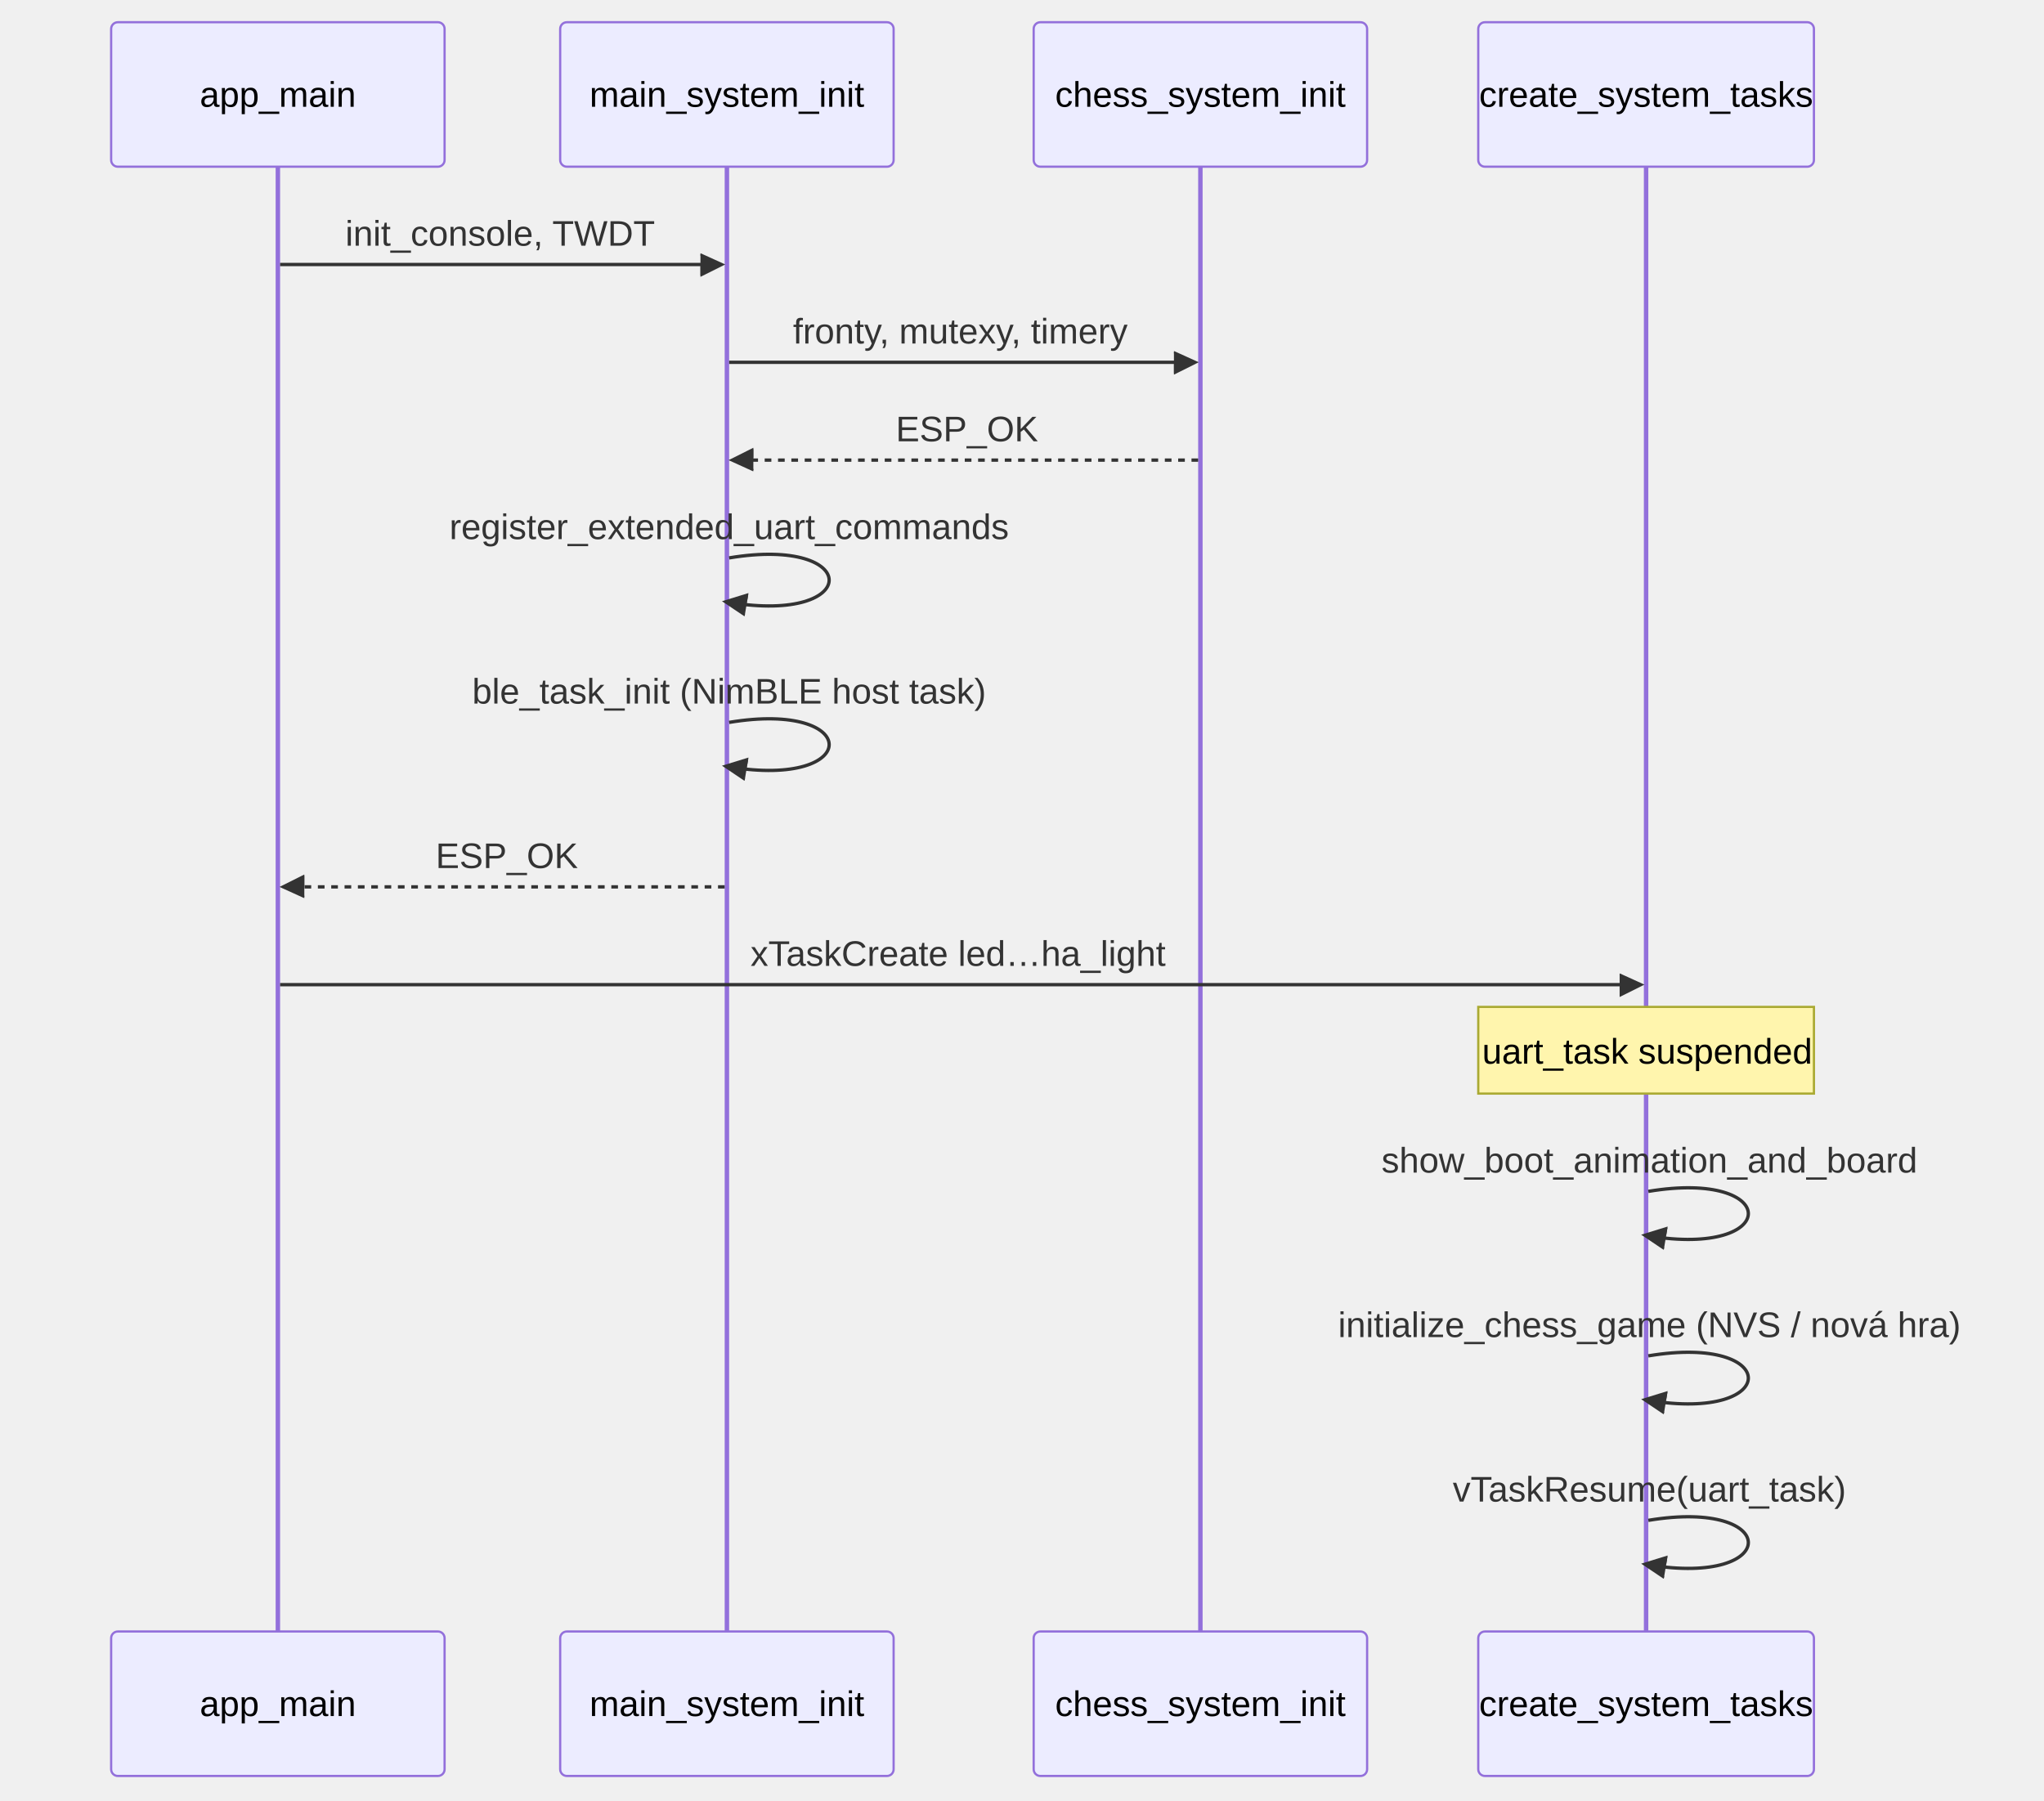
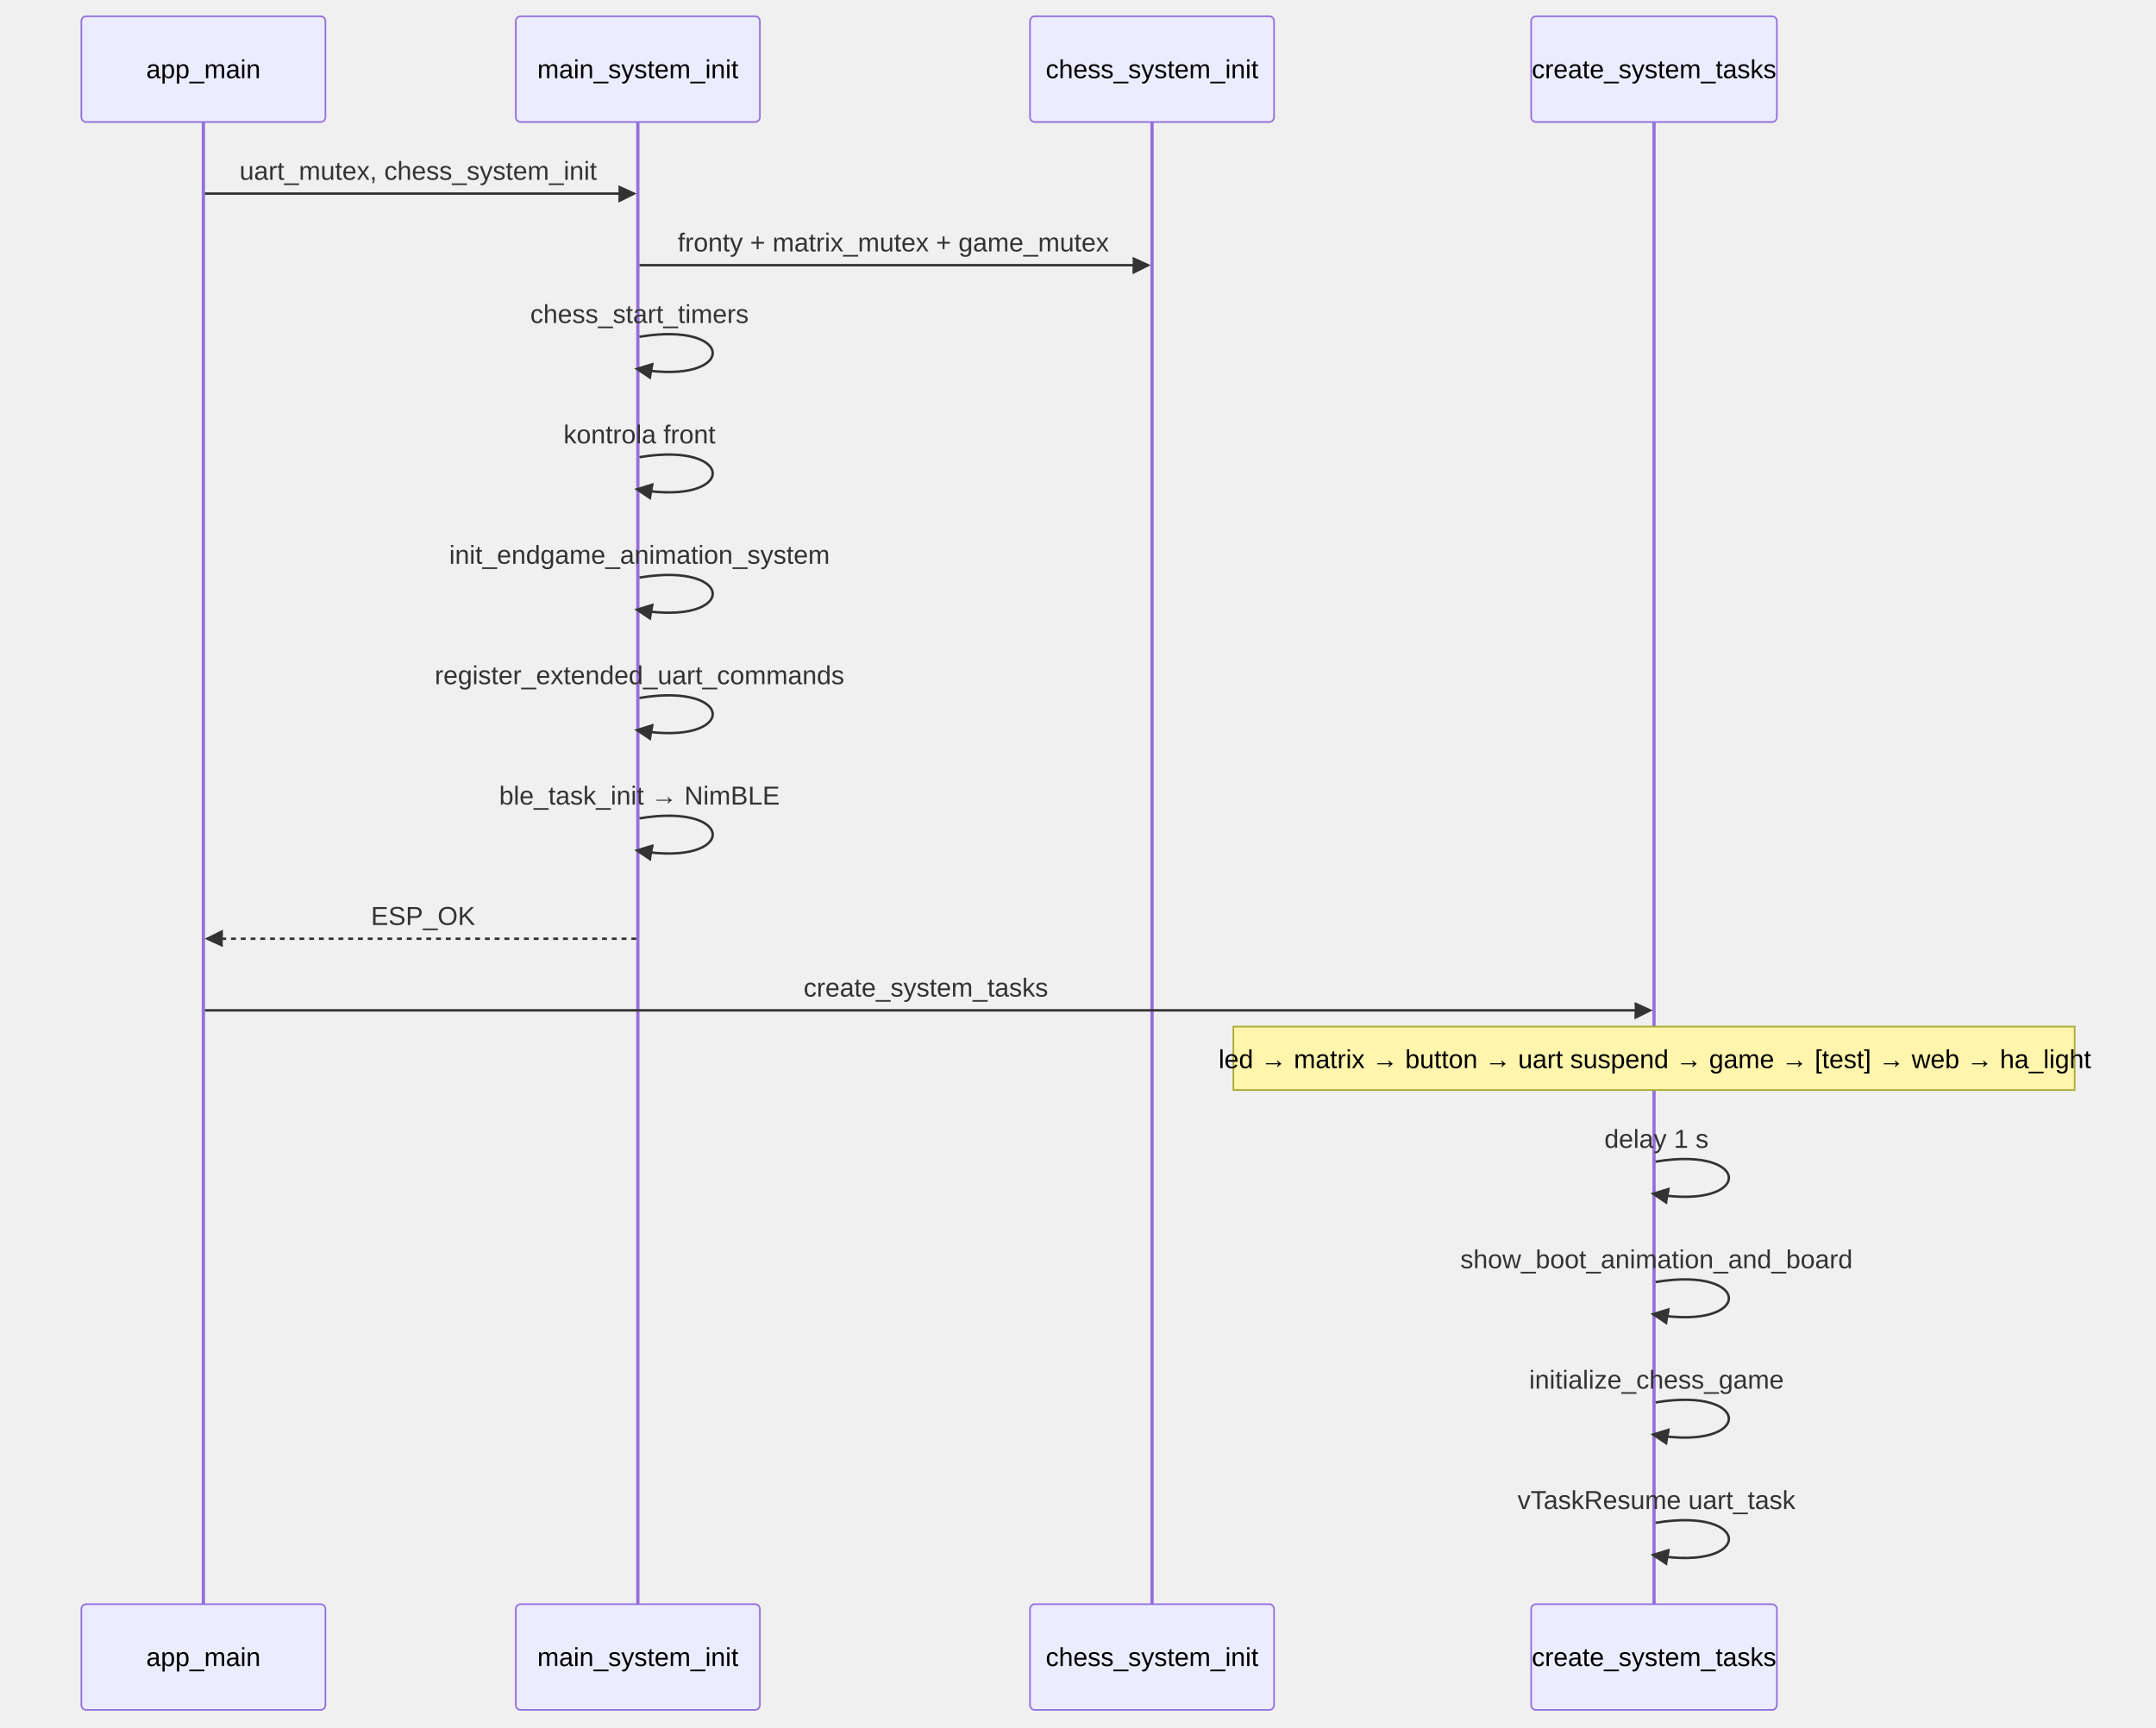
- <svg xmlns="http://www.w3.org/2000/svg" id="my-svg" width="100%" style="max-width: 919.5px; background-color: transparent;" viewBox="-50 -10 919.5 810" role="graphics-document document" aria-roledescription="sequence">
+ <svg xmlns="http://www.w3.org/2000/svg" id="my-svg" width="100%" style="max-width: 1325px; background-color: transparent;" viewBox="-50 -10 1325 1062" role="graphics-document document" aria-roledescription="sequence">
  <g>
-     <rect x="615" y="724" fill="#eaeaea" stroke="#666" width="151" height="65" name="BT" rx="3" ry="3" class="actor actor-bottom" />
-     <text x="690.5" y="756.5" dominant-baseline="central" alignment-baseline="central" class="actor actor-box" style="text-anchor: middle; font-size: 16px; font-weight: 400;">
-       <tspan x="690.5" dy="0">create_system_tasks</tspan>
+     <rect x="891" y="976" fill="#eaeaea" stroke="#666" width="151" height="65" name="CR" rx="3" ry="3" class="actor actor-bottom" />
+     <text x="966.5" y="1008.5" dominant-baseline="central" alignment-baseline="central" class="actor actor-box" style="text-anchor: middle; font-size: 16px; font-weight: 400;">
+       <tspan x="966.5" dy="0">create_system_tasks</tspan>
    </text>
  </g>
  <g>
-     <rect x="415" y="724" fill="#eaeaea" stroke="#666" width="150" height="65" name="CH" rx="3" ry="3" class="actor actor-bottom" />
-     <text x="490" y="756.5" dominant-baseline="central" alignment-baseline="central" class="actor actor-box" style="text-anchor: middle; font-size: 16px; font-weight: 400;">
-       <tspan x="490" dy="0">chess_system_init</tspan>
+     <rect x="583" y="976" fill="#eaeaea" stroke="#666" width="150" height="65" name="FC" rx="3" ry="3" class="actor actor-bottom" />
+     <text x="658" y="1008.5" dominant-baseline="central" alignment-baseline="central" class="actor actor-box" style="text-anchor: middle; font-size: 16px; font-weight: 400;">
+       <tspan x="658" dy="0">chess_system_init</tspan>
    </text>
  </g>
  <g>
-     <rect x="202" y="724" fill="#eaeaea" stroke="#666" width="150" height="65" name="SYS" rx="3" ry="3" class="actor actor-bottom" />
-     <text x="277" y="756.5" dominant-baseline="central" alignment-baseline="central" class="actor actor-box" style="text-anchor: middle; font-size: 16px; font-weight: 400;">
-       <tspan x="277" dy="0">main_system_init</tspan>
+     <rect x="267" y="976" fill="#eaeaea" stroke="#666" width="150" height="65" name="SYS" rx="3" ry="3" class="actor actor-bottom" />
+     <text x="342" y="1008.5" dominant-baseline="central" alignment-baseline="central" class="actor actor-box" style="text-anchor: middle; font-size: 16px; font-weight: 400;">
+       <tspan x="342" dy="0">main_system_init</tspan>
    </text>
  </g>
  <g>
-     <rect x="0" y="724" fill="#eaeaea" stroke="#666" width="150" height="65" name="AM" rx="3" ry="3" class="actor actor-bottom" />
-     <text x="75" y="756.5" dominant-baseline="central" alignment-baseline="central" class="actor actor-box" style="text-anchor: middle; font-size: 16px; font-weight: 400;">
+     <rect x="0" y="976" fill="#eaeaea" stroke="#666" width="150" height="65" name="AM" rx="3" ry="3" class="actor actor-bottom" />
+     <text x="75" y="1008.5" dominant-baseline="central" alignment-baseline="central" class="actor actor-box" style="text-anchor: middle; font-size: 16px; font-weight: 400;">
      <tspan x="75" dy="0">app_main</tspan>
    </text>
  </g>
  <g>
-     <line id="actor3" x1="690.5" y1="65" x2="690.5" y2="724" class="actor-line 200" stroke-width="0.5px" stroke="#999" name="BT" data-et="life-line" data-id="BT" />
-     <g id="root-3" data-et="participant" data-type="participant" data-id="BT">
-       <rect x="615" y="0" fill="#eaeaea" stroke="#666" width="151" height="65" name="BT" rx="3" ry="3" class="actor actor-top" />
-       <text x="690.5" y="32.5" dominant-baseline="central" alignment-baseline="central" class="actor actor-box" style="text-anchor: middle; font-size: 16px; font-weight: 400;">
-         <tspan x="690.5" dy="0">create_system_tasks</tspan>
+     <line id="actor3" x1="966.5" y1="65" x2="966.5" y2="976" class="actor-line 200" stroke-width="0.5px" stroke="#999" name="CR" data-et="life-line" data-id="CR" />
+     <g id="root-3" data-et="participant" data-type="participant" data-id="CR">
+       <rect x="891" y="0" fill="#eaeaea" stroke="#666" width="151" height="65" name="CR" rx="3" ry="3" class="actor actor-top" />
+       <text x="966.5" y="32.5" dominant-baseline="central" alignment-baseline="central" class="actor actor-box" style="text-anchor: middle; font-size: 16px; font-weight: 400;">
+         <tspan x="966.5" dy="0">create_system_tasks</tspan>
      </text>
    </g>
  </g>
  <g>
-     <line id="actor2" x1="490" y1="65" x2="490" y2="724" class="actor-line 200" stroke-width="0.5px" stroke="#999" name="CH" data-et="life-line" data-id="CH" />
-     <g id="root-2" data-et="participant" data-type="participant" data-id="CH">
-       <rect x="415" y="0" fill="#eaeaea" stroke="#666" width="150" height="65" name="CH" rx="3" ry="3" class="actor actor-top" />
-       <text x="490" y="32.5" dominant-baseline="central" alignment-baseline="central" class="actor actor-box" style="text-anchor: middle; font-size: 16px; font-weight: 400;">
-         <tspan x="490" dy="0">chess_system_init</tspan>
+     <line id="actor2" x1="658" y1="65" x2="658" y2="976" class="actor-line 200" stroke-width="0.5px" stroke="#999" name="FC" data-et="life-line" data-id="FC" />
+     <g id="root-2" data-et="participant" data-type="participant" data-id="FC">
+       <rect x="583" y="0" fill="#eaeaea" stroke="#666" width="150" height="65" name="FC" rx="3" ry="3" class="actor actor-top" />
+       <text x="658" y="32.5" dominant-baseline="central" alignment-baseline="central" class="actor actor-box" style="text-anchor: middle; font-size: 16px; font-weight: 400;">
+         <tspan x="658" dy="0">chess_system_init</tspan>
      </text>
    </g>
  </g>
  <g>
-     <line id="actor1" x1="277" y1="65" x2="277" y2="724" class="actor-line 200" stroke-width="0.5px" stroke="#999" name="SYS" data-et="life-line" data-id="SYS" />
+     <line id="actor1" x1="342" y1="65" x2="342" y2="976" class="actor-line 200" stroke-width="0.5px" stroke="#999" name="SYS" data-et="life-line" data-id="SYS" />
    <g id="root-1" data-et="participant" data-type="participant" data-id="SYS">
-       <rect x="202" y="0" fill="#eaeaea" stroke="#666" width="150" height="65" name="SYS" rx="3" ry="3" class="actor actor-top" />
-       <text x="277" y="32.5" dominant-baseline="central" alignment-baseline="central" class="actor actor-box" style="text-anchor: middle; font-size: 16px; font-weight: 400;">
-         <tspan x="277" dy="0">main_system_init</tspan>
+       <rect x="267" y="0" fill="#eaeaea" stroke="#666" width="150" height="65" name="SYS" rx="3" ry="3" class="actor actor-top" />
+       <text x="342" y="32.5" dominant-baseline="central" alignment-baseline="central" class="actor actor-box" style="text-anchor: middle; font-size: 16px; font-weight: 400;">
+         <tspan x="342" dy="0">main_system_init</tspan>
      </text>
    </g>
  </g>
  <g>
-     <line id="actor0" x1="75" y1="65" x2="75" y2="724" class="actor-line 200" stroke-width="0.5px" stroke="#999" name="AM" data-et="life-line" data-id="AM" />
+     <line id="actor0" x1="75" y1="65" x2="75" y2="976" class="actor-line 200" stroke-width="0.5px" stroke="#999" name="AM" data-et="life-line" data-id="AM" />
    <g id="root-0" data-et="participant" data-type="participant" data-id="AM">
      <rect x="0" y="0" fill="#eaeaea" stroke="#666" width="150" height="65" name="AM" rx="3" ry="3" class="actor actor-top" />
      <text x="75" y="32.5" dominant-baseline="central" alignment-baseline="central" class="actor actor-box" style="text-anchor: middle; font-size: 16px; font-weight: 400;">
        <tspan x="75" dy="0">app_main</tspan>
      </text>
    </g>
  </g>
  <style>#my-svg{font-family:"trebuchet ms",verdana,arial,sans-serif;font-size:16px;fill:#333;}@keyframes edge-animation-frame{from{stroke-dashoffset:0;}}@keyframes dash{to{stroke-dashoffset:0;}}#my-svg .edge-animation-slow{stroke-dasharray:9,5!important;stroke-dashoffset:900;animation:dash 50s linear infinite;stroke-linecap:round;}#my-svg .edge-animation-fast{stroke-dasharray:9,5!important;stroke-dashoffset:900;animation:dash 20s linear infinite;stroke-linecap:round;}#my-svg .error-icon{fill:#552222;}#my-svg .error-text{fill:#552222;stroke:#552222;}#my-svg .edge-thickness-normal{stroke-width:1px;}#my-svg .edge-thickness-thick{stroke-width:3.5px;}#my-svg .edge-pattern-solid{stroke-dasharray:0;}#my-svg .edge-thickness-invisible{stroke-width:0;fill:none;}#my-svg .edge-pattern-dashed{stroke-dasharray:3;}#my-svg .edge-pattern-dotted{stroke-dasharray:2;}#my-svg .marker{fill:#333333;stroke:#333333;}#my-svg .marker.cross{stroke:#333333;}#my-svg svg{font-family:"trebuchet ms",verdana,arial,sans-serif;font-size:16px;}#my-svg p{margin:0;}#my-svg .actor{stroke:#9370DB;fill:#ECECFF;stroke-width:1;}#my-svg rect.actor.outer-path[data-look="neo"]{filter:drop-shadow(1px 2px 2px rgba(185, 185, 185, 1));}#my-svg rect.note[data-look="neo"]{stroke:#aaaa33;fill:#fff5ad;filter:drop-shadow(1px 2px 2px rgba(185, 185, 185, 1));}#my-svg text.actor&gt;tspan{fill:black;stroke:none;}#my-svg .actor-line{stroke:#9370DB;}#my-svg .innerArc{stroke-width:1.5;stroke-dasharray:none;}#my-svg .messageLine0{stroke-width:1.5;stroke-dasharray:none;stroke:#333;}#my-svg .messageLine1{stroke-width:1.5;stroke-dasharray:2,2;stroke:#333;}#my-svg [id$="-arrowhead"] path{fill:#333;stroke:#333;}#my-svg .sequenceNumber{fill:white;}#my-svg [id$="-sequencenumber"]{fill:#333;}#my-svg [id$="-crosshead"] path{fill:#333;stroke:#333;}#my-svg .messageText{fill:#333;stroke:none;}#my-svg .labelBox{stroke:#9370DB;fill:#ECECFF;filter:none;}#my-svg .labelText,#my-svg .labelText&gt;tspan{fill:black;stroke:none;}#my-svg .loopText,#my-svg .loopText&gt;tspan{fill:black;stroke:none;}#my-svg .loopLine{stroke-width:2px;stroke-dasharray:2,2;stroke:#9370DB;fill:#9370DB;}#my-svg .note{stroke:#aaaa33;fill:#fff5ad;}#my-svg .noteText,#my-svg .noteText&gt;tspan{fill:black;stroke:none;font-weight:normal;}#my-svg .activation0{fill:#f4f4f4;stroke:#666;}#my-svg .activation1{fill:#f4f4f4;stroke:#666;}#my-svg .activation2{fill:#f4f4f4;stroke:#666;}#my-svg .actorPopupMenu{position:absolute;}#my-svg .actorPopupMenuPanel{position:absolute;fill:#ECECFF;box-shadow:0px 8px 16px 0px rgba(0,0,0,0.2);filter:drop-shadow(3px 5px 2px rgb(0 0 0 / 0.4));}#my-svg .actor-man circle,#my-svg line{fill:#ECECFF;stroke-width:2px;}#my-svg g rect.rect{filter:drop-shadow(1px 2px 2px rgba(185, 185, 185, 1));stroke:#9370DB;}#my-svg .node .neo-node{stroke:#9370DB;}#my-svg [data-look="neo"].node rect,#my-svg [data-look="neo"].cluster rect,#my-svg [data-look="neo"].node polygon{stroke:#9370DB;filter:drop-shadow(1px 2px 2px rgba(185, 185, 185, 1));}#my-svg [data-look="neo"].node path{stroke:#9370DB;stroke-width:1px;}#my-svg [data-look="neo"].node .outer-path{filter:drop-shadow(1px 2px 2px rgba(185, 185, 185, 1));}#my-svg [data-look="neo"].node .neo-line path{stroke:#9370DB;filter:none;}#my-svg [data-look="neo"].node circle{stroke:#9370DB;filter:drop-shadow(1px 2px 2px rgba(185, 185, 185, 1));}#my-svg [data-look="neo"].node circle .state-start{fill:#000000;}#my-svg [data-look="neo"].icon-shape .icon{fill:#9370DB;filter:drop-shadow(1px 2px 2px rgba(185, 185, 185, 1));}#my-svg [data-look="neo"].icon-shape .icon-neo path{stroke:#9370DB;filter:drop-shadow(1px 2px 2px rgba(185, 185, 185, 1));}#my-svg :root{--mermaid-font-family:"trebuchet ms",verdana,arial,sans-serif;}</style>
  <g />
  <defs>
    <symbol id="my-svg-computer" width="24" height="24">
      <path transform="scale(.5)" d="M2 2v13h20v-13h-20zm18 11h-16v-9h16v9zm-10.228 6l.466-1h3.524l.467 1h-4.457zm14.228 3h-24l2-6h2.104l-1.33 4h18.45l-1.297-4h2.073l2 6zm-5-10h-14v-7h14v7z" />
    </symbol>
  </defs>
  <defs>
    <symbol id="my-svg-database" fill-rule="evenodd" clip-rule="evenodd">
      <path transform="scale(.5)" d="M12.258.001l.256.004.255.005.253.008.251.01.249.012.247.015.246.016.242.019.241.02.239.023.236.024.233.027.231.028.229.031.225.032.223.034.22.036.217.038.214.04.211.041.208.043.205.045.201.046.198.048.194.05.191.051.187.053.183.054.18.056.175.057.172.059.168.06.163.061.16.063.155.064.15.066.074.033.073.033.071.034.07.034.069.035.068.035.067.035.066.035.064.036.064.036.062.036.06.036.06.037.058.037.058.037.055.038.055.038.053.038.052.038.051.039.05.039.048.039.047.039.045.04.044.04.043.04.041.04.04.041.039.041.037.041.036.041.034.041.033.042.032.042.03.042.029.042.027.042.026.043.024.043.023.043.021.043.02.043.018.044.017.043.015.044.013.044.012.044.011.045.009.044.007.045.006.045.004.045.002.045.001.045v17l-.001.045-.002.045-.004.045-.006.045-.007.045-.009.044-.011.045-.012.044-.013.044-.015.044-.017.043-.018.044-.02.043-.021.043-.023.043-.024.043-.026.043-.027.042-.029.042-.03.042-.032.042-.033.042-.034.041-.036.041-.037.041-.039.041-.04.041-.041.04-.043.04-.044.04-.045.04-.047.039-.048.039-.05.039-.051.039-.052.038-.053.038-.055.038-.055.038-.058.037-.058.037-.06.037-.06.036-.062.036-.064.036-.064.036-.066.035-.067.035-.068.035-.069.035-.07.034-.071.034-.073.033-.074.033-.15.066-.155.064-.16.063-.163.061-.168.06-.172.059-.175.057-.18.056-.183.054-.187.053-.191.051-.194.05-.198.048-.201.046-.205.045-.208.043-.211.041-.214.04-.217.038-.22.036-.223.034-.225.032-.229.031-.231.028-.233.027-.236.024-.239.023-.241.02-.242.019-.246.016-.247.015-.249.012-.251.01-.253.008-.255.005-.256.004-.258.001-.258-.001-.256-.004-.255-.005-.253-.008-.251-.01-.249-.012-.247-.015-.245-.016-.243-.019-.241-.02-.238-.023-.236-.024-.234-.027-.231-.028-.228-.031-.226-.032-.223-.034-.22-.036-.217-.038-.214-.04-.211-.041-.208-.043-.204-.045-.201-.046-.198-.048-.195-.05-.19-.051-.187-.053-.184-.054-.179-.056-.176-.057-.172-.059-.167-.06-.164-.061-.159-.063-.155-.064-.151-.066-.074-.033-.072-.033-.072-.034-.07-.034-.069-.035-.068-.035-.067-.035-.066-.035-.064-.036-.063-.036-.062-.036-.061-.036-.06-.037-.058-.037-.057-.037-.056-.038-.055-.038-.053-.038-.052-.038-.051-.039-.049-.039-.049-.039-.046-.039-.046-.04-.044-.04-.043-.04-.041-.04-.04-.041-.039-.041-.037-.041-.036-.041-.034-.041-.033-.042-.032-.042-.03-.042-.029-.042-.027-.042-.026-.043-.024-.043-.023-.043-.021-.043-.02-.043-.018-.044-.017-.043-.015-.044-.013-.044-.012-.044-.011-.045-.009-.044-.007-.045-.006-.045-.004-.045-.002-.045-.001-.045v-17l.001-.045.002-.045.004-.045.006-.045.007-.045.009-.044.011-.045.012-.044.013-.044.015-.044.017-.043.018-.044.02-.043.021-.043.023-.043.024-.043.026-.043.027-.042.029-.042.03-.042.032-.042.033-.042.034-.041.036-.041.037-.041.039-.041.04-.041.041-.04.043-.04.044-.04.046-.04.046-.039.049-.039.049-.039.051-.039.052-.038.053-.038.055-.038.056-.038.057-.037.058-.037.06-.037.061-.036.062-.036.063-.036.064-.036.066-.035.067-.035.068-.035.069-.035.07-.034.072-.034.072-.033.074-.033.151-.066.155-.064.159-.063.164-.061.167-.06.172-.059.176-.057.179-.056.184-.054.187-.053.19-.051.195-.05.198-.048.201-.046.204-.045.208-.043.211-.041.214-.04.217-.038.22-.036.223-.034.226-.032.228-.031.231-.028.234-.027.236-.024.238-.023.241-.02.243-.019.245-.016.247-.015.249-.012.251-.01.253-.008.255-.005.256-.004.258-.001.258.001zm-9.258 20.499v.01l.001.021.003.021.004.022.005.021.006.022.007.022.009.023.01.022.011.023.012.023.013.023.015.023.016.024.017.023.018.024.019.024.021.024.022.025.023.024.024.025.052.049.056.05.061.051.066.051.07.051.075.051.079.052.084.052.088.052.092.052.097.052.102.051.105.052.11.052.114.051.119.051.123.051.127.05.131.05.135.05.139.048.144.049.147.047.152.047.155.047.16.045.163.045.167.043.171.043.176.041.178.041.183.039.187.039.19.037.194.035.197.035.202.033.204.031.209.03.212.029.216.027.219.025.222.024.226.021.23.02.233.018.236.016.24.015.243.012.246.01.249.008.253.005.256.004.259.001.26-.001.257-.004.254-.005.25-.008.247-.011.244-.012.241-.014.237-.016.233-.018.231-.021.226-.021.224-.024.22-.026.216-.027.212-.028.21-.031.205-.031.202-.034.198-.034.194-.036.191-.037.187-.039.183-.04.179-.04.175-.042.172-.043.168-.044.163-.045.16-.046.155-.046.152-.047.148-.048.143-.049.139-.049.136-.05.131-.05.126-.05.123-.051.118-.052.114-.051.11-.052.106-.052.101-.052.096-.052.092-.052.088-.053.083-.051.079-.052.074-.052.07-.051.065-.051.06-.051.056-.05.051-.05.023-.024.023-.025.021-.024.02-.024.019-.024.018-.024.017-.024.015-.023.014-.024.013-.023.012-.023.01-.023.01-.022.008-.022.006-.022.006-.022.004-.022.004-.021.001-.021.001-.021v-4.127l-.077.055-.08.053-.083.054-.085.053-.087.052-.09.052-.093.051-.095.05-.097.05-.1.049-.102.049-.105.048-.106.047-.109.047-.111.046-.114.045-.115.045-.118.044-.12.043-.122.042-.124.042-.126.041-.128.04-.13.04-.132.038-.134.038-.135.037-.138.037-.139.035-.142.035-.143.034-.144.033-.147.032-.148.031-.15.03-.151.03-.153.029-.154.027-.156.027-.158.026-.159.025-.161.024-.162.023-.163.022-.165.021-.166.02-.167.019-.169.018-.169.017-.171.016-.173.015-.173.014-.175.013-.175.012-.177.011-.178.01-.179.008-.179.008-.181.006-.182.005-.182.004-.184.003-.184.002h-.37l-.184-.002-.184-.003-.182-.004-.182-.005-.181-.006-.179-.008-.179-.008-.178-.01-.176-.011-.176-.012-.175-.013-.173-.014-.172-.015-.171-.016-.17-.017-.169-.018-.167-.019-.166-.02-.165-.021-.163-.022-.162-.023-.161-.024-.159-.025-.157-.026-.156-.027-.155-.027-.153-.029-.151-.03-.15-.03-.148-.031-.146-.032-.145-.033-.143-.034-.141-.035-.14-.035-.137-.037-.136-.037-.134-.038-.132-.038-.13-.04-.128-.04-.126-.041-.124-.042-.122-.042-.12-.044-.117-.043-.116-.045-.113-.045-.112-.046-.109-.047-.106-.047-.105-.048-.102-.049-.1-.049-.097-.05-.095-.05-.093-.052-.09-.051-.087-.052-.085-.053-.083-.054-.08-.054-.077-.054v4.127zm0-5.654v.011l.001.021.003.021.004.021.005.022.006.022.007.022.009.022.01.022.011.023.012.023.013.023.015.024.016.023.017.024.018.024.019.024.021.024.022.024.023.025.024.024.052.05.056.05.061.05.066.051.07.051.075.052.079.051.084.052.088.052.092.052.097.052.102.052.105.052.11.051.114.051.119.052.123.05.127.051.131.05.135.049.139.049.144.048.147.048.152.047.155.046.16.045.163.045.167.044.171.042.176.042.178.04.183.04.187.038.19.037.194.036.197.034.202.033.204.032.209.03.212.028.216.027.219.025.222.024.226.022.23.02.233.018.236.016.24.014.243.012.246.01.249.008.253.006.256.003.259.001.26-.001.257-.003.254-.006.25-.008.247-.01.244-.012.241-.015.237-.016.233-.018.231-.02.226-.022.224-.024.22-.025.216-.027.212-.029.21-.03.205-.032.202-.033.198-.035.194-.036.191-.037.187-.039.183-.039.179-.041.175-.042.172-.043.168-.044.163-.045.16-.045.155-.047.152-.047.148-.048.143-.048.139-.05.136-.049.131-.05.126-.051.123-.051.118-.051.114-.052.11-.052.106-.052.101-.052.096-.052.092-.052.088-.052.083-.052.079-.052.074-.051.07-.052.065-.051.06-.05.056-.051.051-.049.023-.025.023-.024.021-.025.02-.024.019-.024.018-.024.017-.024.015-.023.014-.023.013-.024.012-.022.01-.023.01-.023.008-.022.006-.022.006-.022.004-.021.004-.022.001-.021.001-.021v-4.139l-.077.054-.08.054-.083.054-.085.052-.087.053-.09.051-.093.051-.095.051-.097.05-.1.049-.102.049-.105.048-.106.047-.109.047-.111.046-.114.045-.115.044-.118.044-.12.044-.122.042-.124.042-.126.041-.128.04-.13.039-.132.039-.134.038-.135.037-.138.036-.139.036-.142.035-.143.033-.144.033-.147.033-.148.031-.15.03-.151.03-.153.028-.154.028-.156.027-.158.026-.159.025-.161.024-.162.023-.163.022-.165.021-.166.02-.167.019-.169.018-.169.017-.171.016-.173.015-.173.014-.175.013-.175.012-.177.011-.178.009-.179.009-.179.007-.181.007-.182.005-.182.004-.184.003-.184.002h-.37l-.184-.002-.184-.003-.182-.004-.182-.005-.181-.007-.179-.007-.179-.009-.178-.009-.176-.011-.176-.012-.175-.013-.173-.014-.172-.015-.171-.016-.17-.017-.169-.018-.167-.019-.166-.02-.165-.021-.163-.022-.162-.023-.161-.024-.159-.025-.157-.026-.156-.027-.155-.028-.153-.028-.151-.03-.15-.03-.148-.031-.146-.033-.145-.033-.143-.033-.141-.035-.14-.036-.137-.036-.136-.037-.134-.038-.132-.039-.13-.039-.128-.04-.126-.041-.124-.042-.122-.043-.12-.043-.117-.044-.116-.044-.113-.046-.112-.046-.109-.046-.106-.047-.105-.048-.102-.049-.1-.049-.097-.05-.095-.051-.093-.051-.09-.051-.087-.053-.085-.052-.083-.054-.08-.054-.077-.054v4.139zm0-5.666v.011l.001.02.003.022.004.021.005.022.006.021.007.022.009.023.01.022.011.023.012.023.013.023.015.023.016.024.017.024.018.023.019.024.021.025.022.024.023.024.024.025.052.05.056.05.061.05.066.051.07.051.075.052.079.051.084.052.088.052.092.052.097.052.102.052.105.051.11.052.114.051.119.051.123.051.127.05.131.05.135.05.139.049.144.048.147.048.152.047.155.046.16.045.163.045.167.043.171.043.176.042.178.04.183.04.187.038.19.037.194.036.197.034.202.033.204.032.209.03.212.028.216.027.219.025.222.024.226.021.23.02.233.018.236.017.24.014.243.012.246.01.249.008.253.006.256.003.259.001.26-.001.257-.003.254-.006.25-.008.247-.01.244-.013.241-.014.237-.016.233-.018.231-.02.226-.022.224-.024.22-.025.216-.027.212-.029.21-.03.205-.032.202-.033.198-.035.194-.036.191-.037.187-.039.183-.039.179-.041.175-.042.172-.043.168-.044.163-.045.16-.045.155-.047.152-.047.148-.048.143-.049.139-.049.136-.049.131-.051.126-.05.123-.051.118-.052.114-.051.11-.052.106-.052.101-.052.096-.052.092-.052.088-.052.083-.052.079-.052.074-.052.07-.051.065-.051.06-.051.056-.05.051-.049.023-.025.023-.025.021-.024.02-.024.019-.024.018-.024.017-.024.015-.023.014-.024.013-.023.012-.023.01-.022.01-.023.008-.022.006-.022.006-.022.004-.022.004-.021.001-.021.001-.021v-4.153l-.077.054-.08.054-.083.053-.085.053-.087.053-.09.051-.093.051-.095.051-.097.05-.1.049-.102.048-.105.048-.106.048-.109.046-.111.046-.114.046-.115.044-.118.044-.12.043-.122.043-.124.042-.126.041-.128.04-.13.039-.132.039-.134.038-.135.037-.138.036-.139.036-.142.034-.143.034-.144.033-.147.032-.148.032-.15.03-.151.03-.153.028-.154.028-.156.027-.158.026-.159.024-.161.024-.162.023-.163.023-.165.021-.166.02-.167.019-.169.018-.169.017-.171.016-.173.015-.173.014-.175.013-.175.012-.177.01-.178.01-.179.009-.179.007-.181.006-.182.006-.182.004-.184.003-.184.001-.185.001-.185-.001-.184-.001-.184-.003-.182-.004-.182-.006-.181-.006-.179-.007-.179-.009-.178-.01-.176-.01-.176-.012-.175-.013-.173-.014-.172-.015-.171-.016-.17-.017-.169-.018-.167-.019-.166-.02-.165-.021-.163-.023-.162-.023-.161-.024-.159-.024-.157-.026-.156-.027-.155-.028-.153-.028-.151-.03-.15-.03-.148-.032-.146-.032-.145-.033-.143-.034-.141-.034-.14-.036-.137-.036-.136-.037-.134-.038-.132-.039-.13-.039-.128-.041-.126-.041-.124-.041-.122-.043-.12-.043-.117-.044-.116-.044-.113-.046-.112-.046-.109-.046-.106-.048-.105-.048-.102-.048-.1-.05-.097-.049-.095-.051-.093-.051-.09-.052-.087-.052-.085-.053-.083-.053-.08-.054-.077-.054v4.153zm8.74-8.179l-.257.004-.254.005-.25.008-.247.011-.244.012-.241.014-.237.016-.233.018-.231.021-.226.022-.224.023-.22.026-.216.027-.212.028-.21.031-.205.032-.202.033-.198.034-.194.036-.191.038-.187.038-.183.04-.179.041-.175.042-.172.043-.168.043-.163.045-.16.046-.155.046-.152.048-.148.048-.143.048-.139.049-.136.05-.131.05-.126.051-.123.051-.118.051-.114.052-.11.052-.106.052-.101.052-.096.052-.092.052-.088.052-.083.052-.079.052-.074.051-.07.052-.065.051-.06.05-.056.05-.051.05-.023.025-.023.024-.021.024-.02.025-.019.024-.018.024-.017.023-.015.024-.014.023-.013.023-.012.023-.01.023-.01.022-.008.022-.006.023-.006.021-.004.022-.004.021-.001.021-.001.021.001.021.001.021.004.021.004.022.006.021.006.023.008.022.01.022.01.023.012.023.013.023.014.023.015.024.017.023.018.024.019.024.02.025.021.024.023.024.023.025.051.05.056.05.06.05.065.051.07.052.074.051.079.052.083.052.088.052.092.052.096.052.101.052.106.052.11.052.114.052.118.051.123.051.126.051.131.05.136.05.139.049.143.048.148.048.152.048.155.046.16.046.163.045.168.043.172.043.175.042.179.041.183.04.187.038.191.038.194.036.198.034.202.033.205.032.21.031.212.028.216.027.22.026.224.023.226.022.231.021.233.018.237.016.241.014.244.012.247.011.25.008.254.005.257.004.26.001.26-.001.257-.004.254-.005.25-.008.247-.011.244-.012.241-.014.237-.016.233-.018.231-.021.226-.022.224-.023.22-.026.216-.027.212-.028.21-.031.205-.032.202-.033.198-.034.194-.036.191-.038.187-.038.183-.04.179-.041.175-.042.172-.043.168-.043.163-.045.16-.046.155-.046.152-.048.148-.048.143-.048.139-.049.136-.05.131-.05.126-.051.123-.051.118-.051.114-.052.11-.052.106-.052.101-.052.096-.052.092-.052.088-.052.083-.052.079-.052.074-.051.07-.052.065-.051.06-.05.056-.05.051-.05.023-.025.023-.024.021-.024.02-.025.019-.024.018-.024.017-.023.015-.024.014-.023.013-.023.012-.023.01-.023.01-.022.008-.022.006-.023.006-.021.004-.022.004-.021.001-.021.001-.021-.001-.021-.001-.021-.004-.021-.004-.022-.006-.021-.006-.023-.008-.022-.01-.022-.01-.023-.012-.023-.013-.023-.014-.023-.015-.024-.017-.023-.018-.024-.019-.024-.02-.025-.021-.024-.023-.024-.023-.025-.051-.05-.056-.05-.06-.05-.065-.051-.07-.052-.074-.051-.079-.052-.083-.052-.088-.052-.092-.052-.096-.052-.101-.052-.106-.052-.11-.052-.114-.052-.118-.051-.123-.051-.126-.051-.131-.05-.136-.05-.139-.049-.143-.048-.148-.048-.152-.048-.155-.046-.16-.046-.163-.045-.168-.043-.172-.043-.175-.042-.179-.041-.183-.04-.187-.038-.191-.038-.194-.036-.198-.034-.202-.033-.205-.032-.21-.031-.212-.028-.216-.027-.22-.026-.224-.023-.226-.022-.231-.021-.233-.018-.237-.016-.241-.014-.244-.012-.247-.011-.25-.008-.254-.005-.257-.004-.26-.001-.26.001z" />
    </symbol>
  </defs>
  <defs>
    <symbol id="my-svg-clock" width="24" height="24">
      <path transform="scale(.5)" d="M12 2c5.514 0 10 4.486 10 10s-4.486 10-10 10-10-4.486-10-10 4.486-10 10-10zm0-2c-6.627 0-12 5.373-12 12s5.373 12 12 12 12-5.373 12-12-5.373-12-12-12zm5.848 12.459c.202.038.202.333.001.372-1.907.361-6.045 1.111-6.547 1.111-.719 0-1.301-.582-1.301-1.301 0-.512.77-5.447 1.125-7.445.034-.192.312-.181.343.014l.985 6.238 5.394 1.011z" />
    </symbol>
  </defs>
  <defs>
    <marker id="my-svg-arrowhead" refX="7.9" refY="5" markerUnits="userSpaceOnUse" markerWidth="12" markerHeight="12" orient="auto-start-reverse">
      <path d="M -1 0 L 10 5 L 0 10 z" />
    </marker>
  </defs>
  <defs>
    <marker id="my-svg-crosshead" markerWidth="15" markerHeight="8" orient="auto" refX="4" refY="4.5">
      <path fill="none" stroke="#000000" stroke-width="1pt" d="M 1,2 L 6,7 M 6,2 L 1,7" style="stroke-dasharray: 0, 0;" />
    </marker>
  </defs>
  <defs>
    <marker id="my-svg-filled-head" refX="15.5" refY="7" markerWidth="20" markerHeight="28" orient="auto">
      <path d="M 18,7 L9,13 L14,7 L9,1 Z" />
    </marker>
  </defs>
  <defs>
    <marker id="my-svg-sequencenumber" refX="15" refY="15" markerWidth="60" markerHeight="40" orient="auto">
      <circle cx="15" cy="15" r="6" />
    </marker>
  </defs>
  <defs>
    <marker id="my-svg-solidTopArrowHead" refX="7.9" refY="7.25" markerUnits="userSpaceOnUse" markerWidth="12" markerHeight="12" orient="auto-start-reverse">
      <path d="M 0 0 L 10 8 L 0 8 z" />
    </marker>
  </defs>
  <defs>
    <marker id="my-svg-solidBottomArrowHead" refX="7.9" refY="0.75" markerUnits="userSpaceOnUse" markerWidth="12" markerHeight="12" orient="auto-start-reverse">
      <path d="M 0 0 L 10 0 L 0 8 z" />
    </marker>
  </defs>
  <defs>
    <marker id="my-svg-stickTopArrowHead" refX="7.5" refY="7" markerUnits="userSpaceOnUse" markerWidth="12" markerHeight="12" orient="auto-start-reverse">
      <path d="M 0 0 L 7 7" stroke="black" stroke-width="1.5" fill="none" />
    </marker>
  </defs>
  <defs>
    <marker id="my-svg-stickBottomArrowHead" refX="7.5" refY="0" markerUnits="userSpaceOnUse" markerWidth="12" markerHeight="12" orient="auto-start-reverse">
      <path d="M 0 7 L 7 0" stroke="black" stroke-width="1.5" fill="none" />
    </marker>
  </defs>
-   <g data-et="note" data-id="i7">
-     <rect x="615" y="443" fill="#EDF2AE" stroke="#666" width="151" height="39" class="note" />
-     <text x="691" y="448" text-anchor="middle" dominant-baseline="middle" alignment-baseline="middle" class="noteText" dy="1em" style="font-size: 16px; font-weight: 400;">
-       <tspan x="691">uart_task suspended</tspan>
+   <g data-et="note" data-id="i9">
+     <rect x="708" y="621" fill="#EDF2AE" stroke="#666" width="517" height="39" class="note" />
+     <text x="967" y="626" text-anchor="middle" dominant-baseline="middle" alignment-baseline="middle" class="noteText" dy="1em" style="font-size: 16px; font-weight: 400;">
+       <tspan x="967">led → matrix → button → uart suspend → game → [test] → web → ha_light</tspan>
    </text>
  </g>
-   <text x="175" y="80" text-anchor="middle" dominant-baseline="middle" alignment-baseline="middle" class="messageText" dy="1em" style="font-size: 16px; font-weight: 400;">init_console, TWDT</text>
-   <line x1="76" y1="109" x2="273" y2="109" class="messageLine0" data-et="message" data-id="i0" data-from="AM" data-to="SYS" stroke-width="2" stroke="none" marker-end="url(#my-svg-arrowhead)" style="fill: none;" />
-   <text x="382" y="124" text-anchor="middle" dominant-baseline="middle" alignment-baseline="middle" class="messageText" dy="1em" style="font-size: 16px; font-weight: 400;">fronty, mutexy, timery</text>
-   <line x1="278" y1="153" x2="486" y2="153" class="messageLine0" data-et="message" data-id="i1" data-from="SYS" data-to="CH" stroke-width="2" stroke="none" marker-end="url(#my-svg-arrowhead)" style="fill: none;" />
-   <text x="385" y="168" text-anchor="middle" dominant-baseline="middle" alignment-baseline="middle" class="messageText" dy="1em" style="font-size: 16px; font-weight: 400;">ESP_OK</text>
-   <line x1="489" y1="197" x2="281" y2="197" class="messageLine1" data-et="message" data-id="i2" data-from="CH" data-to="SYS" stroke-width="2" stroke="none" marker-end="url(#my-svg-arrowhead)" style="stroke-dasharray: 3, 3; fill: none;" />
-   <text x="278" y="212" text-anchor="middle" dominant-baseline="middle" alignment-baseline="middle" class="messageText" dy="1em" style="font-size: 16px; font-weight: 400;">register_extended_uart_commands</text>
-   <path d="M 278,241 C 338,231 338,271 278,261" class="messageLine0" data-et="message" data-id="i3" data-from="SYS" data-to="SYS" stroke-width="2" stroke="none" marker-end="url(#my-svg-arrowhead)" style="fill: none;" />
-   <text x="278" y="286" text-anchor="middle" dominant-baseline="middle" alignment-baseline="middle" class="messageText" dy="1em" style="font-size: 16px; font-weight: 400;">ble_task_init (NimBLE host task)</text>
-   <path d="M 278,315 C 338,305 338,345 278,335" class="messageLine0" data-et="message" data-id="i4" data-from="SYS" data-to="SYS" stroke-width="2" stroke="none" marker-end="url(#my-svg-arrowhead)" style="fill: none;" />
-   <text x="178" y="360" text-anchor="middle" dominant-baseline="middle" alignment-baseline="middle" class="messageText" dy="1em" style="font-size: 16px; font-weight: 400;">ESP_OK</text>
-   <line x1="276" y1="389" x2="79" y2="389" class="messageLine1" data-et="message" data-id="i5" data-from="SYS" data-to="AM" stroke-width="2" stroke="none" marker-end="url(#my-svg-arrowhead)" style="stroke-dasharray: 3, 3; fill: none;" />
-   <text x="381" y="404" text-anchor="middle" dominant-baseline="middle" alignment-baseline="middle" class="messageText" dy="1em" style="font-size: 16px; font-weight: 400;">xTaskCreate led…ha_light</text>
-   <line x1="76" y1="433" x2="686.5" y2="433" class="messageLine0" data-et="message" data-id="i6" data-from="AM" data-to="BT" stroke-width="2" stroke="none" marker-end="url(#my-svg-arrowhead)" style="fill: none;" />
-   <text x="692" y="497" text-anchor="middle" dominant-baseline="middle" alignment-baseline="middle" class="messageText" dy="1em" style="font-size: 16px; font-weight: 400;">show_boot_animation_and_board</text>
-   <path d="M 691.5,526 C 751.5,516 751.5,556 691.5,546" class="messageLine0" data-et="message" data-id="i8" data-from="BT" data-to="BT" stroke-width="2" stroke="none" marker-end="url(#my-svg-arrowhead)" style="fill: none;" />
-   <text x="692" y="571" text-anchor="middle" dominant-baseline="middle" alignment-baseline="middle" class="messageText" dy="1em" style="font-size: 16px; font-weight: 400;">initialize_chess_game (NVS / nová hra)</text>
-   <path d="M 691.5,600 C 751.5,590 751.5,630 691.5,620" class="messageLine0" data-et="message" data-id="i9" data-from="BT" data-to="BT" stroke-width="2" stroke="none" marker-end="url(#my-svg-arrowhead)" style="fill: none;" />
-   <text x="692" y="645" text-anchor="middle" dominant-baseline="middle" alignment-baseline="middle" class="messageText" dy="1em" style="font-size: 16px; font-weight: 400;">vTaskResume(uart_task)</text>
-   <path d="M 691.5,674 C 751.5,664 751.5,704 691.5,694" class="messageLine0" data-et="message" data-id="i10" data-from="BT" data-to="BT" stroke-width="2" stroke="none" marker-end="url(#my-svg-arrowhead)" style="fill: none;" />
+   <text x="207" y="80" text-anchor="middle" dominant-baseline="middle" alignment-baseline="middle" class="messageText" dy="1em" style="font-size: 16px; font-weight: 400;">uart_mutex, chess_system_init</text>
+   <line x1="76" y1="109" x2="338" y2="109" class="messageLine0" data-et="message" data-id="i0" data-from="AM" data-to="SYS" stroke-width="2" stroke="none" marker-end="url(#my-svg-arrowhead)" style="fill: none;" />
+   <text x="499" y="124" text-anchor="middle" dominant-baseline="middle" alignment-baseline="middle" class="messageText" dy="1em" style="font-size: 16px; font-weight: 400;">fronty + matrix_mutex + game_mutex</text>
+   <line x1="343" y1="153" x2="654" y2="153" class="messageLine0" data-et="message" data-id="i1" data-from="SYS" data-to="FC" stroke-width="2" stroke="none" marker-end="url(#my-svg-arrowhead)" style="fill: none;" />
+   <text x="343" y="168" text-anchor="middle" dominant-baseline="middle" alignment-baseline="middle" class="messageText" dy="1em" style="font-size: 16px; font-weight: 400;">chess_start_timers</text>
+   <path d="M 343,197 C 403,187 403,227 343,217" class="messageLine0" data-et="message" data-id="i2" data-from="SYS" data-to="SYS" stroke-width="2" stroke="none" marker-end="url(#my-svg-arrowhead)" style="fill: none;" />
+   <text x="343" y="242" text-anchor="middle" dominant-baseline="middle" alignment-baseline="middle" class="messageText" dy="1em" style="font-size: 16px; font-weight: 400;">kontrola front</text>
+   <path d="M 343,271 C 403,261 403,301 343,291" class="messageLine0" data-et="message" data-id="i3" data-from="SYS" data-to="SYS" stroke-width="2" stroke="none" marker-end="url(#my-svg-arrowhead)" style="fill: none;" />
+   <text x="343" y="316" text-anchor="middle" dominant-baseline="middle" alignment-baseline="middle" class="messageText" dy="1em" style="font-size: 16px; font-weight: 400;">init_endgame_animation_system</text>
+   <path d="M 343,345 C 403,335 403,375 343,365" class="messageLine0" data-et="message" data-id="i4" data-from="SYS" data-to="SYS" stroke-width="2" stroke="none" marker-end="url(#my-svg-arrowhead)" style="fill: none;" />
+   <text x="343" y="390" text-anchor="middle" dominant-baseline="middle" alignment-baseline="middle" class="messageText" dy="1em" style="font-size: 16px; font-weight: 400;">register_extended_uart_commands</text>
+   <path d="M 343,419 C 403,409 403,449 343,439" class="messageLine0" data-et="message" data-id="i5" data-from="SYS" data-to="SYS" stroke-width="2" stroke="none" marker-end="url(#my-svg-arrowhead)" style="fill: none;" />
+   <text x="343" y="464" text-anchor="middle" dominant-baseline="middle" alignment-baseline="middle" class="messageText" dy="1em" style="font-size: 16px; font-weight: 400;">ble_task_init → NimBLE</text>
+   <path d="M 343,493 C 403,483 403,523 343,513" class="messageLine0" data-et="message" data-id="i6" data-from="SYS" data-to="SYS" stroke-width="2" stroke="none" marker-end="url(#my-svg-arrowhead)" style="fill: none;" />
+   <text x="210" y="538" text-anchor="middle" dominant-baseline="middle" alignment-baseline="middle" class="messageText" dy="1em" style="font-size: 16px; font-weight: 400;">ESP_OK</text>
+   <line x1="341" y1="567" x2="79" y2="567" class="messageLine1" data-et="message" data-id="i7" data-from="SYS" data-to="AM" stroke-width="2" stroke="none" marker-end="url(#my-svg-arrowhead)" style="stroke-dasharray: 3, 3; fill: none;" />
+   <text x="519" y="582" text-anchor="middle" dominant-baseline="middle" alignment-baseline="middle" class="messageText" dy="1em" style="font-size: 16px; font-weight: 400;">create_system_tasks</text>
+   <line x1="76" y1="611" x2="962.5" y2="611" class="messageLine0" data-et="message" data-id="i8" data-from="AM" data-to="CR" stroke-width="2" stroke="none" marker-end="url(#my-svg-arrowhead)" style="fill: none;" />
+   <text x="968" y="675" text-anchor="middle" dominant-baseline="middle" alignment-baseline="middle" class="messageText" dy="1em" style="font-size: 16px; font-weight: 400;">delay 1 s</text>
+   <path d="M 967.5,704 C 1027.5,694 1027.5,734 967.5,724" class="messageLine0" data-et="message" data-id="i10" data-from="CR" data-to="CR" stroke-width="2" stroke="none" marker-end="url(#my-svg-arrowhead)" style="fill: none;" />
+   <text x="968" y="749" text-anchor="middle" dominant-baseline="middle" alignment-baseline="middle" class="messageText" dy="1em" style="font-size: 16px; font-weight: 400;">show_boot_animation_and_board</text>
+   <path d="M 967.5,778 C 1027.5,768 1027.5,808 967.5,798" class="messageLine0" data-et="message" data-id="i11" data-from="CR" data-to="CR" stroke-width="2" stroke="none" marker-end="url(#my-svg-arrowhead)" style="fill: none;" />
+   <text x="968" y="823" text-anchor="middle" dominant-baseline="middle" alignment-baseline="middle" class="messageText" dy="1em" style="font-size: 16px; font-weight: 400;">initialize_chess_game</text>
+   <path d="M 967.5,852 C 1027.5,842 1027.5,882 967.5,872" class="messageLine0" data-et="message" data-id="i12" data-from="CR" data-to="CR" stroke-width="2" stroke="none" marker-end="url(#my-svg-arrowhead)" style="fill: none;" />
+   <text x="968" y="897" text-anchor="middle" dominant-baseline="middle" alignment-baseline="middle" class="messageText" dy="1em" style="font-size: 16px; font-weight: 400;">vTaskResume uart_task</text>
+   <path d="M 967.5,926 C 1027.5,916 1027.5,956 967.5,946" class="messageLine0" data-et="message" data-id="i13" data-from="CR" data-to="CR" stroke-width="2" stroke="none" marker-end="url(#my-svg-arrowhead)" style="fill: none;" />
</svg>
